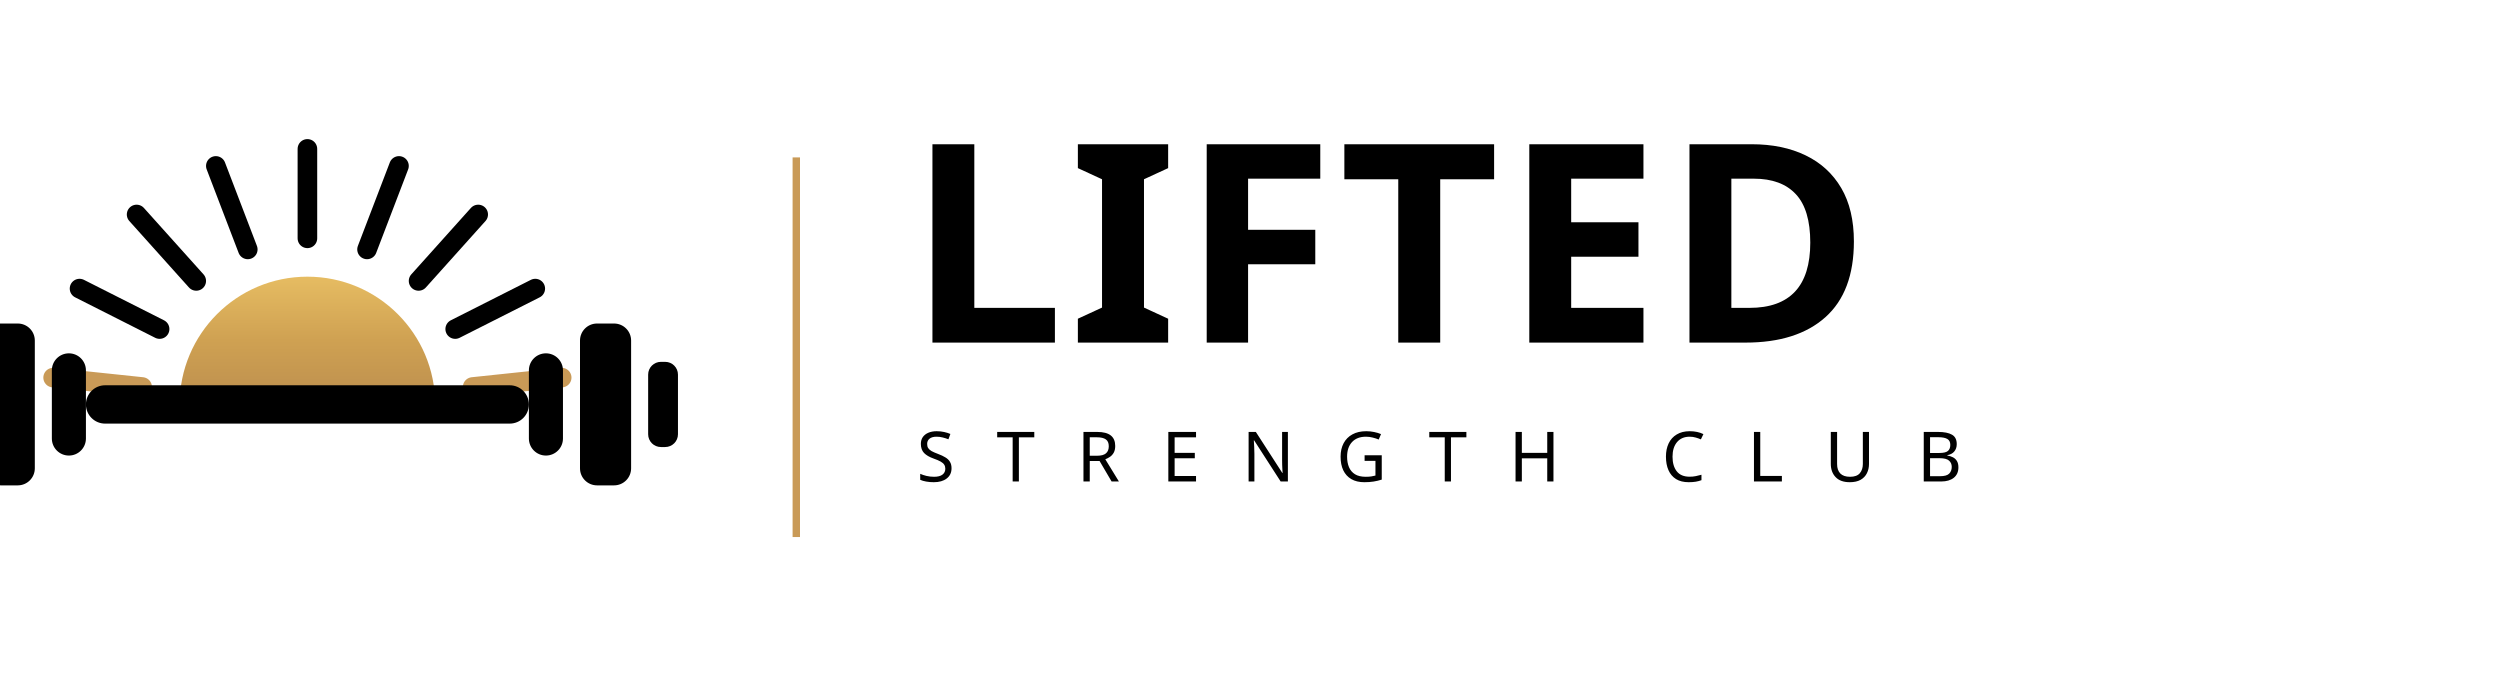
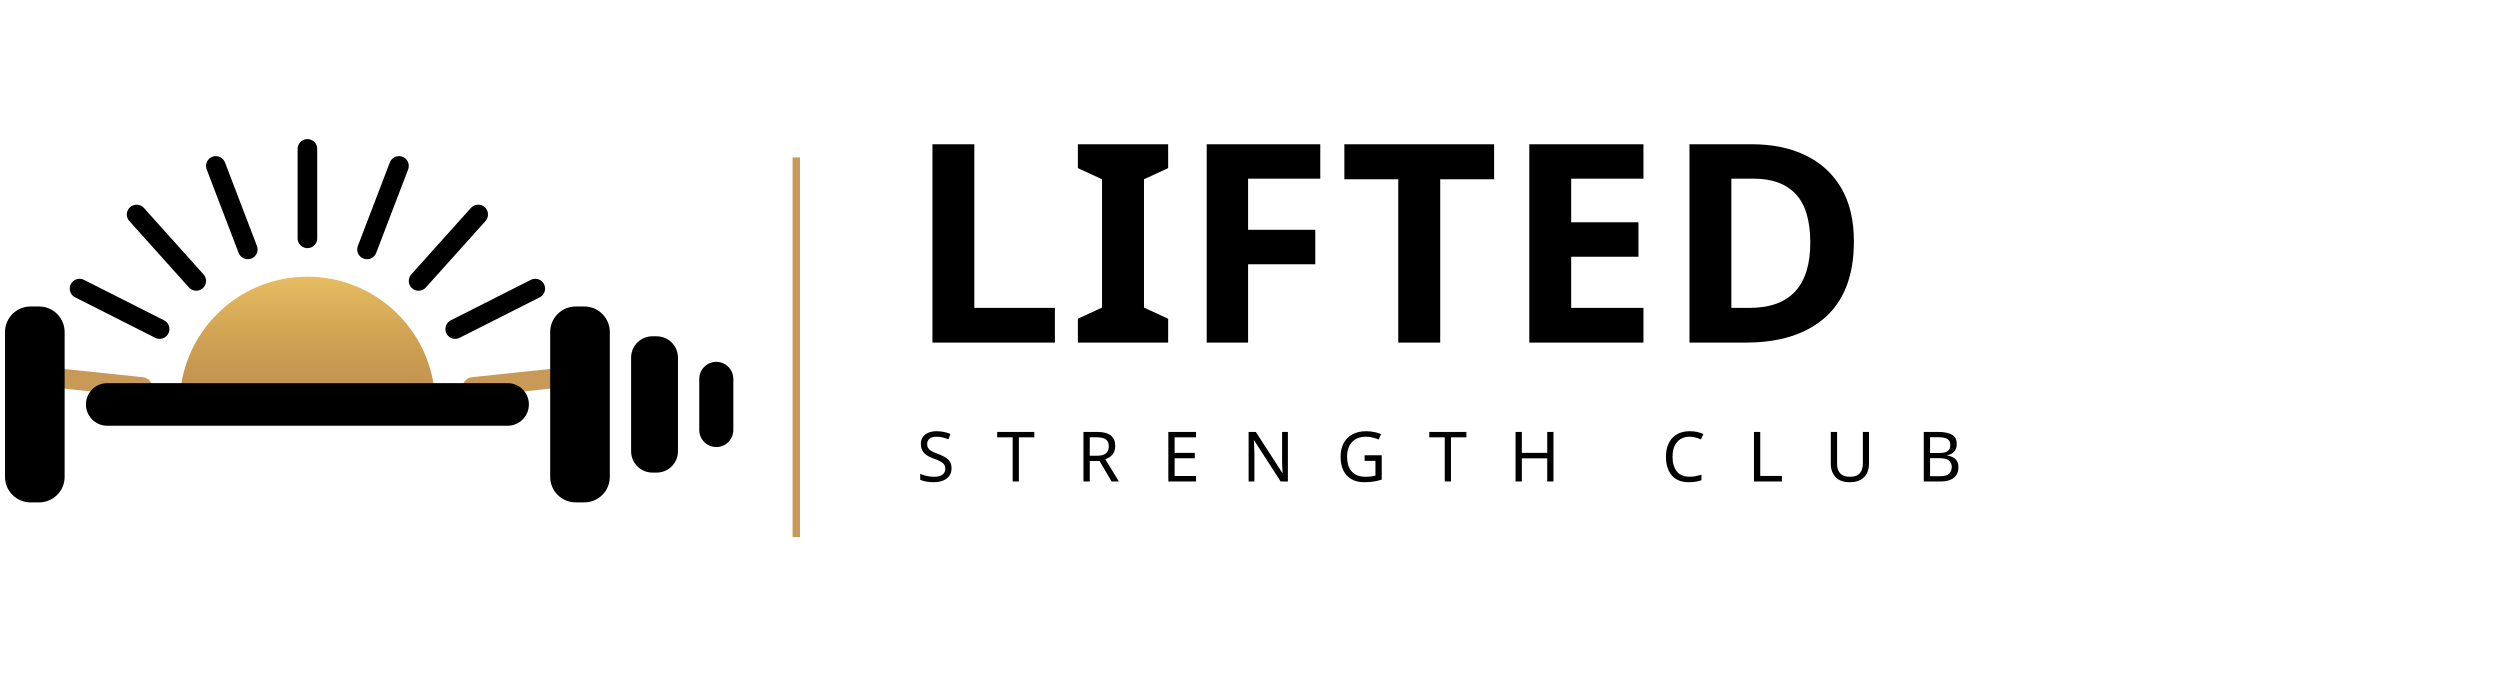
<svg xmlns="http://www.w3.org/2000/svg" viewBox="0 0 540 150" fill="none">
  <defs>
    <linearGradient id="lscSun" x1="0" y1="0" x2="0" y2="1">
      <stop offset="0" stop-color="#E6BC62" />
      <stop offset="0.5" stop-color="#CFA152" />
      <stop offset="1" stop-color="#BC8E4E" />
    </linearGradient>
  </defs>
  <g transform="translate(-44,-12) scale(0.92)">
    <line x1="81.2" y1="103.9" x2="60.3" y2="101.7" stroke="#C99A57" stroke-width="4.6" stroke-linecap="round" />
    <line x1="85.3" y1="90.3" x2="66.5" y2="80.8" stroke="currentColor" stroke-width="4.6" stroke-linecap="round" />
    <line x1="93.9" y1="79.0" x2="79.9" y2="63.4" stroke="currentColor" stroke-width="4.6" stroke-linecap="round" />
    <line x1="106.0" y1="71.6" x2="98.5" y2="52.0" stroke="currentColor" stroke-width="4.6" stroke-linecap="round" />
    <line x1="120.0" y1="69.0" x2="120.0" y2="48.0" stroke="currentColor" stroke-width="4.6" stroke-linecap="round" />
    <line x1="134.0" y1="71.6" x2="141.5" y2="52.0" stroke="currentColor" stroke-width="4.6" stroke-linecap="round" />
    <line x1="146.1" y1="79.0" x2="160.1" y2="63.4" stroke="currentColor" stroke-width="4.6" stroke-linecap="round" />
    <line x1="154.7" y1="90.3" x2="173.5" y2="80.8" stroke="currentColor" stroke-width="4.6" stroke-linecap="round" />
    <line x1="158.8" y1="103.9" x2="179.7" y2="101.7" stroke="#C99A57" stroke-width="4.6" stroke-linecap="round" />
    <path d="M 90 108 A 30 30 0 0 1 150 108 Z" fill="url(#lscSun)" />
-     <rect x="68.0" y="103.5" width="104.0" height="9.0" rx="4.5" fill="currentColor" />
-     <rect x="172.0" y="96.0" width="8.0" height="24.0" rx="4.0" fill="currentColor" />
-     <rect x="184.0" y="89.0" width="12.0" height="38.0" rx="4.0" fill="currentColor" />
-     <rect x="200.0" y="98.0" width="7.0" height="20.0" rx="3.0" fill="currentColor" />
-     <rect x="60.0" y="96.0" width="8.0" height="24.0" rx="4.0" fill="currentColor" />
-     <rect x="44.0" y="89.0" width="12.0" height="38.0" rx="4.0" fill="currentColor" />
-     <rect x="33.0" y="98.0" width="7.0" height="20.0" rx="3.0" fill="currentColor" />
+     <rect x="68.0" y="103.0" width="104.0" height="10.0" rx="5.0" fill="currentColor" />
+     <rect x="177.0" y="85.0" width="14.0" height="46.0" rx="6.0" fill="currentColor" />
+     <rect x="196.0" y="92.0" width="11.0" height="32.0" rx="5.0" fill="currentColor" />
+     <rect x="212.0" y="98.0" width="8.0" height="20.0" rx="4.0" fill="currentColor" />
+     <rect x="49.0" y="85.0" width="14.0" height="46.0" rx="6.0" fill="currentColor" />
+     <rect x="33.0" y="92.0" width="11.0" height="32.0" rx="5.0" fill="currentColor" />
+     <rect x="20.0" y="98.0" width="8.0" height="20.0" rx="4.0" fill="currentColor" />
  </g>
  <line x1="172" y1="34" x2="172" y2="116" stroke="#C99A57" stroke-width="1.6" />
  <text x="196" y="74" text-anchor="start" font-family="Outfit, sans-serif" font-size="60" font-weight="600" letter-spacing="1" fill="currentColor">LIFTED</text>
  <text x="198" y="104" text-anchor="start" font-family="Outfit, sans-serif" font-size="15" font-weight="500" letter-spacing="9" fill="currentColor">STRENGTH CLUB</text>
</svg>
